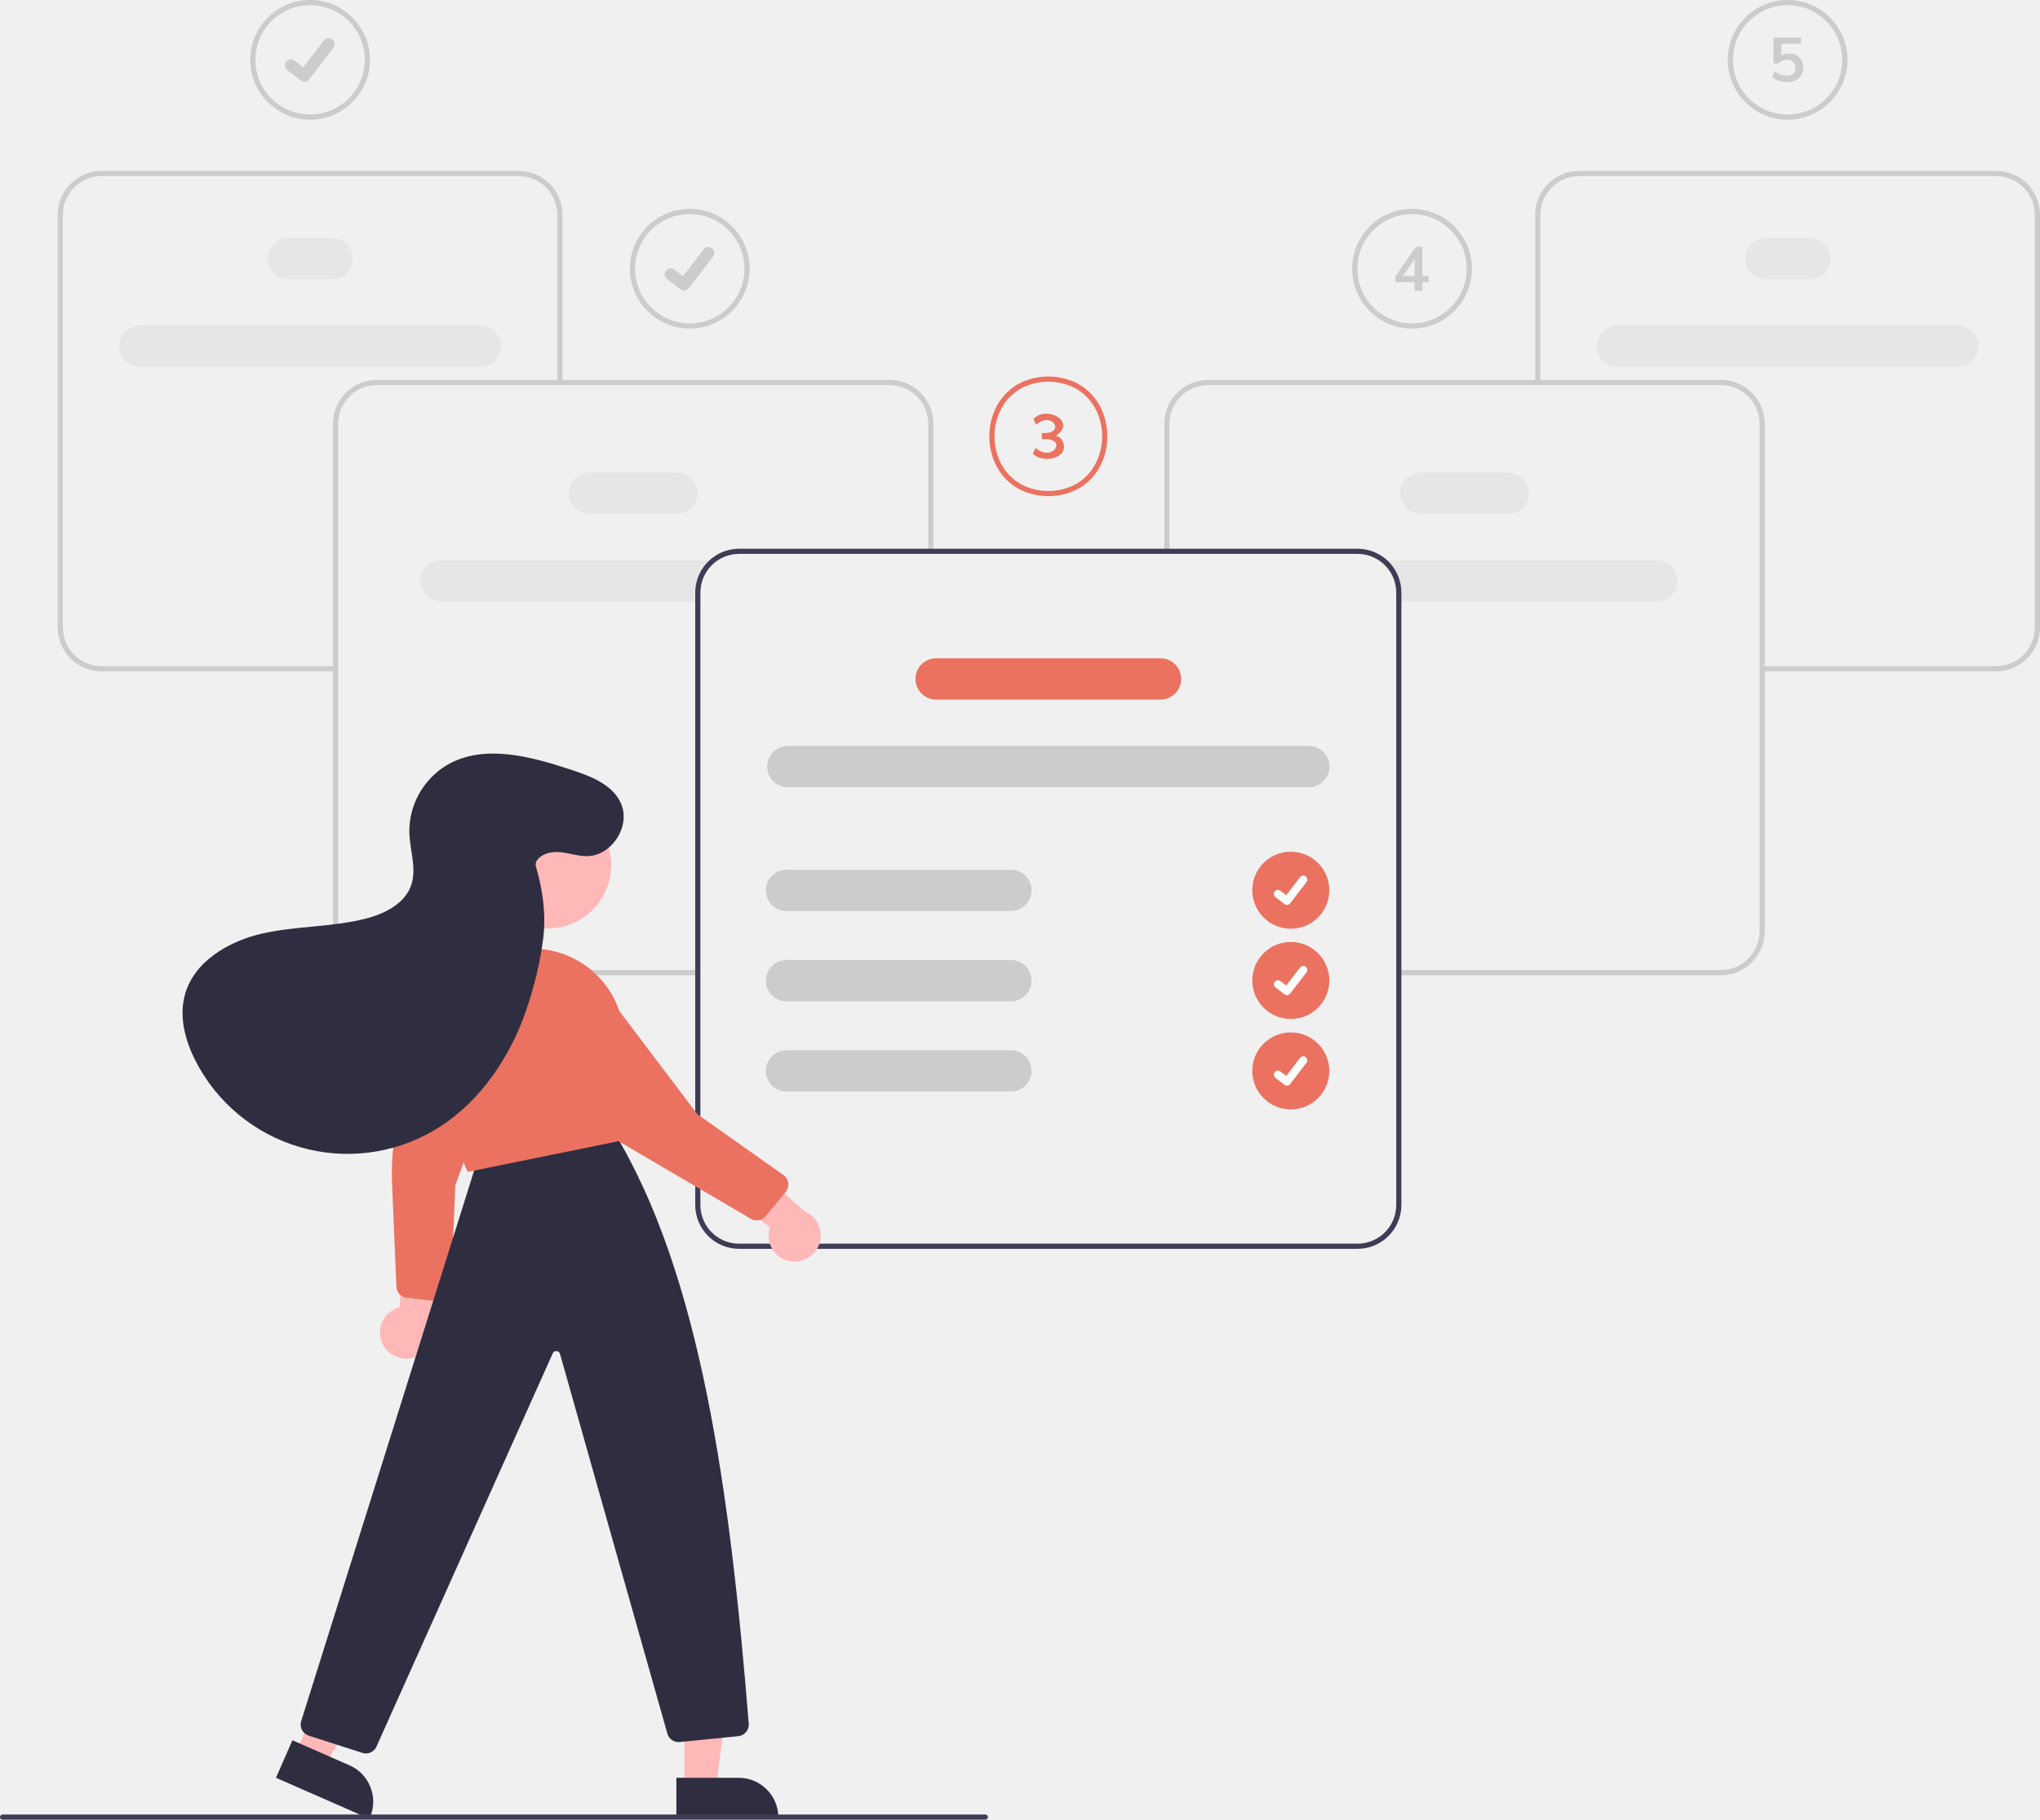
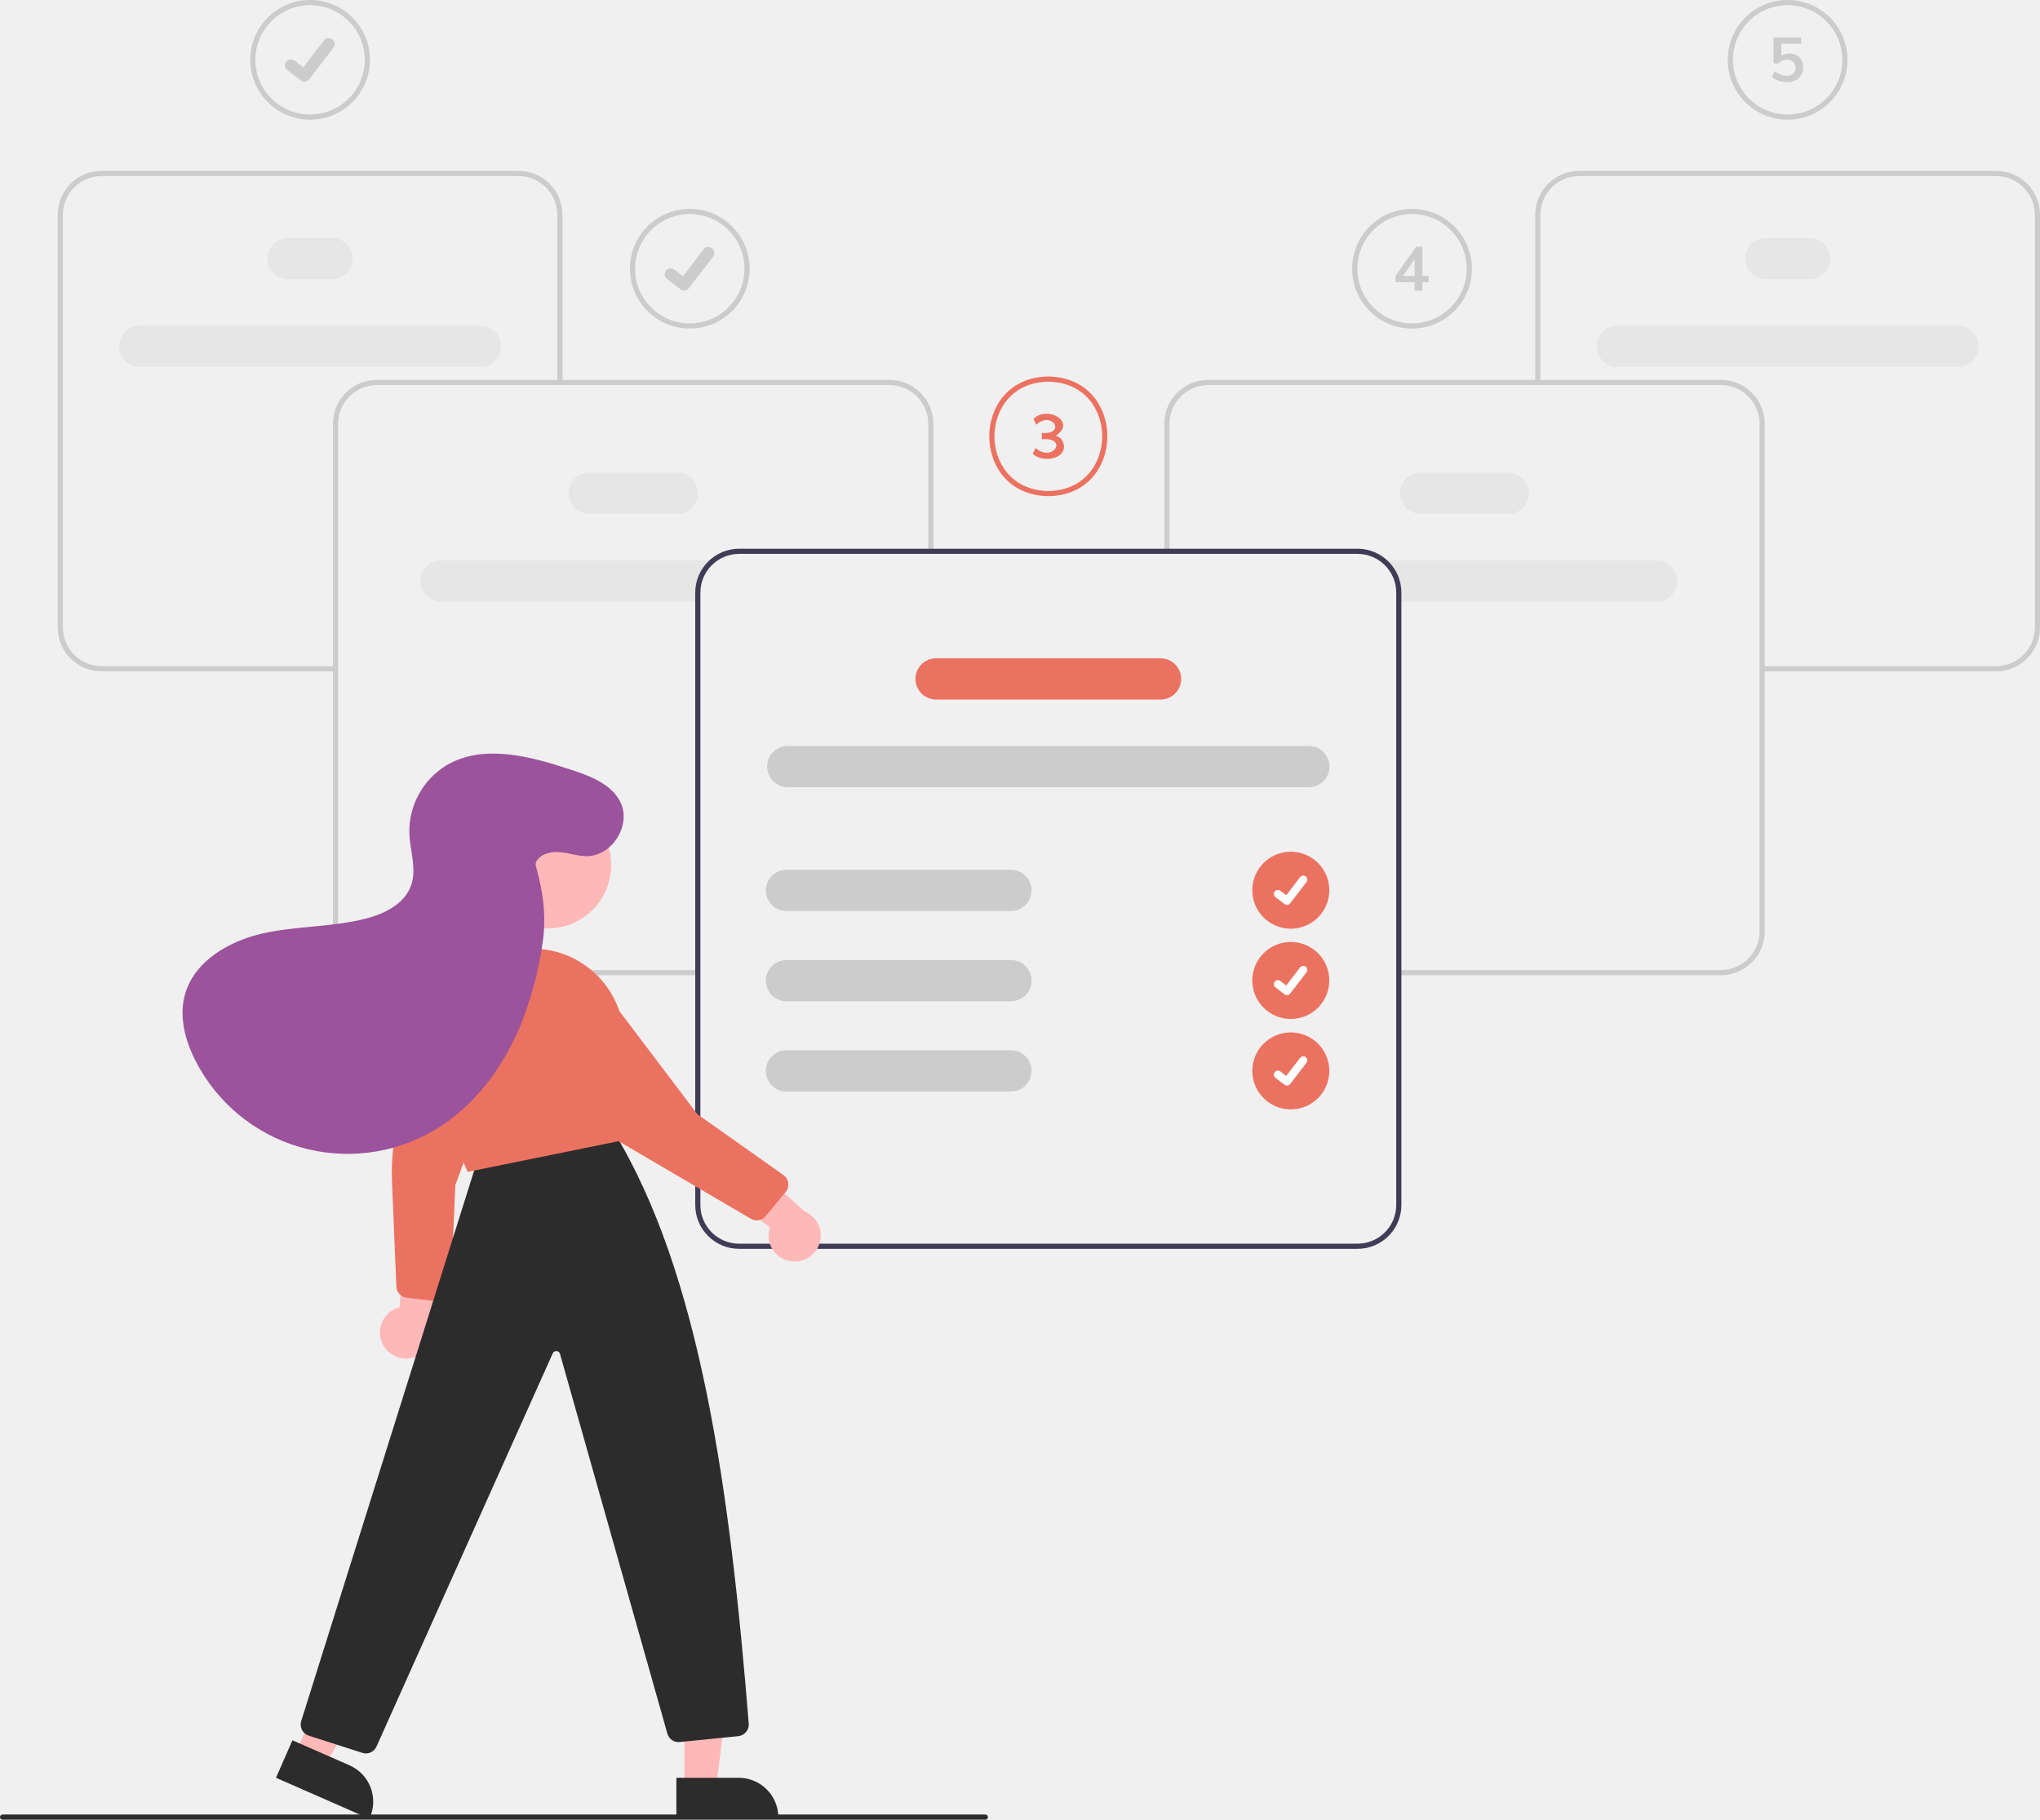
- <svg xmlns="http://www.w3.org/2000/svg" id="f0de0e2b-c8f4-43cf-846a-c1a3046b8dee" data-name="Layer 1" width="790.856" height="705.638" viewBox="0 0 790.856 705.638">
-   <path d="M375.537,314.457a8,8,0,0,0,0,16H476.097v-3.49a14.977,14.977,0,0,1,6.74-12.51Z" transform="translate(-204.5722 -97.18115)" fill="#e6e6e6" />
-   <path d="M467.041,296.457h-34a8,8,0,1,1,0-16h34a8,8,0,0,1,0,16Z" transform="translate(-204.5722 -97.18115)" fill="#e6e6e6" />
-   <path d="M390.786,239.457h-132a8,8,0,1,1,0-16h132a8,8,0,0,1,0,16Z" transform="translate(-204.5722 -97.18115)" fill="#e6e6e6" />
-   <path d="M333.286,205.457h-17a8,8,0,1,1,0-16h17a8,8,0,0,1,0,16Z" transform="translate(-204.5722 -97.18115)" fill="#e6e6e6" />
-   <path d="M475.092,475.351h-124.438a17.019,17.019,0,0,1-17-17V261.511a17.019,17.019,0,0,1,17-17H549.428a17.019,17.019,0,0,1,17,17v48.788h-2v-48.788a15.017,15.017,0,0,0-15-15H350.654a15.017,15.017,0,0,0-15,15V458.351a15.017,15.017,0,0,0,15,15h124.438Z" transform="translate(-204.5722 -97.18115)" fill="#ccc" />
-   <path d="M334.654,357.515H243.945a17.019,17.019,0,0,1-17-17V180.457a17.019,17.019,0,0,1,17-17H405.626a17.019,17.019,0,0,1,17,17v65.055h-2V180.457a15.017,15.017,0,0,0-15-15H243.945a15.017,15.017,0,0,0-15,15v160.059a15.017,15.017,0,0,0,15,15h90.709Z" transform="translate(-204.5722 -97.18115)" fill="#ccc" />
-   <path d="M739.537,314.457a14.977,14.977,0,0,1,6.74,12.51v3.49H846.836a8,8,0,0,0,0-16Z" transform="translate(-204.5722 -97.18115)" fill="#e6e6e6" />
-   <path d="M747.332,288.457a8.009,8.009,0,0,1,8-8h34a8,8,0,1,1,0,16h-34A8.009,8.009,0,0,1,747.332,288.457Z" transform="translate(-204.5722 -97.18115)" fill="#e6e6e6" />
-   <path d="M823.587,231.457a8.009,8.009,0,0,1,8-8h132a8,8,0,1,1,0,16h-132A8.009,8.009,0,0,1,823.587,231.457Z" transform="translate(-204.5722 -97.18115)" fill="#e6e6e6" />
-   <path d="M881.087,197.457a8.009,8.009,0,0,1,8-8h17a8,8,0,1,1,0,16h-17A8.009,8.009,0,0,1,881.087,197.457Z" transform="translate(-204.5722 -97.18115)" fill="#e6e6e6" />
-   <path d="M747.28,475.351h124.438a17.019,17.019,0,0,0,17-17V261.511a17.019,17.019,0,0,0-17-17H672.945a17.019,17.019,0,0,0-17,17v48.788h2v-48.788a15.017,15.017,0,0,1,15-15H871.718a15.017,15.017,0,0,1,15,15V458.351a15.017,15.017,0,0,1-15,15h-124.438Z" transform="translate(-204.5722 -97.18115)" fill="#ccc" />
-   <path d="M887.718,357.515h90.709a17.019,17.019,0,0,0,17-17V180.457a17.019,17.019,0,0,0-17-17H816.746a17.019,17.019,0,0,0-17,17v65.055h2V180.457a15.017,15.017,0,0,1,15-15H978.428a15.017,15.017,0,0,1,15,15v160.059a15.017,15.017,0,0,1-15,15H887.718Z" transform="translate(-204.5722 -97.18115)" fill="#ccc" />
-   <path d="M730.856,309.967H491.097a17.034,17.034,0,0,0-17,17v237.49a17.018,17.018,0,0,0,17,17H730.856a17.018,17.018,0,0,0,17-17v-237.49A17.018,17.018,0,0,0,730.856,309.967Zm15,254.49a15.018,15.018,0,0,1-15,15H491.097a15.018,15.018,0,0,1-15-15v-237.49a15.023,15.023,0,0,1,15-15H730.856a15.018,15.018,0,0,1,15,15Z" transform="translate(-204.5722 -97.18115)" fill="#3f3d56" />
-   <path d="M711.976,402.457h-202a8,8,0,1,1,0-16h202a8,8,0,0,1,0,16Z" transform="translate(-204.5722 -97.18115)" fill="#ccc" />
-   <path d="M654.476,368.457h-87a8,8,0,1,1,0-16h87a8,8,0,0,1,0,16Z" transform="translate(-204.5722 -97.18115)" fill="#eb7260" />
-   <path d="M596.476,450.457h-87a8,8,0,1,1,0-16h87a8,8,0,0,1,0,16Z" transform="translate(-204.5722 -97.18115)" fill="#ccc" />
-   <path d="M596.476,485.457h-87a8,8,0,1,1,0-16h87a8,8,0,0,1,0,16Z" transform="translate(-204.5722 -97.18115)" fill="#ccc" />
-   <path d="M596.476,520.457h-87a8,8,0,1,1,0-16h87a8,8,0,0,1,0,16Z" transform="translate(-204.5722 -97.18115)" fill="#ccc" />
-   <circle id="fc69f6bd-6aec-467a-b158-496b315f473e" data-name="Ellipse 44" cx="500.409" cy="345.205" r="14.929" fill="#eb7260" />
-   <path id="f31c0d86-d70b-4e63-97a7-2fc94b4d7c12" data-name="Path 395" d="M703.502,448.081a1.548,1.548,0,0,1-.932-.31l-.017-.013-3.509-2.684a1.559,1.559,0,0,1,1.897-2.475l2.273,1.743,5.37-7.006a1.559,1.559,0,0,1,2.185-.289l0.0 0-.033.046.034-.046a1.56,1.56,0,0,1,.288,2.186l-6.316,8.237a1.559,1.559,0,0,1-1.24.608Z" transform="translate(-204.5722 -97.18115)" fill="#fff" />
-   <path d="M324.786,143.59a23.205,23.205,0,1,1,23.205-23.205A23.231,23.231,0,0,1,324.786,143.59Zm0-44.409a21.205,21.205,0,1,0,21.205,21.205A21.229,21.229,0,0,0,324.786,99.181Z" transform="translate(-204.5722 -97.18115)" fill="#ccc" />
-   <path id="b565f894-1e41-4a11-b880-46bff78dfbdf" data-name="Path 395" d="M322.585,128.856a2.303,2.303,0,0,1-1.385-.46l-.025-.019-5.218-3.992a2.319,2.319,0,1,1,2.822-3.681l3.38,2.592,7.987-10.42a2.318,2.318,0,0,1,3.25-.429l.001.001-.05.069.051-.069a2.321,2.321,0,0,1,.429,3.251L324.432,127.949a2.319,2.319,0,0,1-1.845.904Z" transform="translate(-204.5722 -97.18115)" fill="#ccc" />
-   <path d="M471.982,224.59a23.205,23.205,0,1,1,23.205-23.205A23.231,23.231,0,0,1,471.982,224.59Zm0-44.409a21.205,21.205,0,1,0,21.205,21.205A21.229,21.229,0,0,0,471.982,180.181Z" transform="translate(-204.5722 -97.18115)" fill="#ccc" />
-   <path id="a1067fe6-b388-4736-89af-b6090c7ddfc7" data-name="Path 395" d="M469.781,209.856a2.303,2.303,0,0,1-1.385-.46l-.025-.019-5.218-3.992a2.319,2.319,0,1,1,2.822-3.681l3.38,2.592,7.987-10.42a2.318,2.318,0,0,1,3.25-.429l.001.001-.05.069.051-.069a2.321,2.321,0,0,1,.429,3.251L471.628,208.949a2.319,2.319,0,0,1-1.845.904Z" transform="translate(-204.5722 -97.18115)" fill="#ccc" />
-   <circle id="a6907563-545c-4a91-99f2-6d7f4e57ba01" data-name="Ellipse 44" cx="500.409" cy="380.205" r="14.929" fill="#eb7260" />
-   <path id="f071b9ad-7606-418c-8652-2e0910ae4e99" data-name="Path 395" d="M703.502,483.081a1.548,1.548,0,0,1-.932-.31l-.017-.013-3.509-2.684a1.559,1.559,0,0,1,1.897-2.475l2.273,1.743,5.37-7.006a1.559,1.559,0,0,1,2.185-.289l0.0 0-.033.046.034-.046a1.56,1.56,0,0,1,.288,2.186l-6.316,8.237a1.559,1.559,0,0,1-1.24.608Z" transform="translate(-204.5722 -97.18115)" fill="#fff" />
-   <circle id="a9a7744d-510c-41c6-a641-cf6a8a976d00" data-name="Ellipse 44" cx="500.409" cy="415.275" r="14.929" fill="#eb7260" />
-   <path id="ee4f98ac-d41c-4601-9f0c-7c3b6a7a76ac" data-name="Path 395" d="M703.502,518.152a1.548,1.548,0,0,1-.932-.31l-.017-.013-3.509-2.684a1.559,1.559,0,0,1,1.897-2.475l2.273,1.743,5.37-7.006a1.559,1.559,0,0,1,2.185-.289l0.0 0-.033.046.034-.046a1.56,1.56,0,0,1,.288,2.186l-6.316,8.237a1.559,1.559,0,0,1-1.24.608Z" transform="translate(-204.5722 -97.18115)" fill="#fff" />
-   <path d="M610.998,289.59c-15.749-.269-22.906-12.218-22.906-23.207.001-10.989,7.159-22.937,22.873-23.203h.034c15.716.268,22.873,12.217,22.872,23.206S626.712,289.324,610.998,289.59Zm-.016-44.409c-14.352.251-20.889,11.165-20.89,21.203-.001,10.042,6.541,20.961,20.906,21.207,14.33-.243,20.872-11.162,20.873-21.203C631.871,256.35,625.334,245.436,610.982,245.181Z" transform="translate(-204.5722 -97.18115)" fill="#eb7260" />
-   <path d="M616.19,267.646c4.014,6.973-7.005,9.697-11.22,5.496l1.056-2.256c6.854,5.92,12.893-4.334,2.424-3.36v-2.472c9.587.773,4.202-8.877-2.184-3.168l-1.032-2.256c5.205-5.402,16.889,1.13,8.64,6.528A4.112,4.112,0,0,1,616.19,267.646Z" transform="translate(-204.5722 -97.18115)" fill="#eb7260" />
-   <path d="M751.982,224.59a23.205,23.205,0,1,1,23.205-23.205A23.231,23.231,0,0,1,751.982,224.59Zm0-44.409a21.205,21.205,0,1,0,21.205,21.205A21.229,21.229,0,0,0,751.982,180.181Z" transform="translate(-204.5722 -97.18115)" fill="#ccc" />
-   <path d="M758.426,206.594h-2.424v3.336h-3.024v-3.336h-7.44v-2.304l7.992-11.448h2.472v11.328h2.424Zm-5.448-2.424v-6.504l-4.512,6.504Z" transform="translate(-204.5722 -97.18115)" fill="#ccc" />
-   <path d="M897.587,143.59a23.205,23.205,0,1,1,23.205-23.205A23.231,23.231,0,0,1,897.587,143.59Zm0-44.409a21.205,21.205,0,1,0,21.205,21.205A21.229,21.229,0,0,0,897.587,99.181Z" transform="translate(-204.5722 -97.18115)" fill="#ccc" />
-   <path d="M901.043,118.598a4.765,4.765,0,0,1,1.896,1.92,5.862,5.862,0,0,1,.672,2.844,5.663,5.663,0,0,1-.768,2.964,5.143,5.143,0,0,1-2.208,1.992,7.469,7.469,0,0,1-3.336.708,9.613,9.613,0,0,1-3.168-.54,7.358,7.358,0,0,1-2.568-1.452l1.032-2.256a7.77,7.77,0,0,0,4.752,1.776,3.451,3.451,0,0,0,2.46-.804,3.44,3.44,0,0,0-.024-4.56,3.214,3.214,0,0,0-2.34-.852,4.856,4.856,0,0,0-1.896.372,4.482,4.482,0,0,0-1.56,1.092h-1.872V111.746H902.819v2.4h-7.68v4.656a5.306,5.306,0,0,1,3.072-.888A5.709,5.709,0,0,1,901.043,118.598Z" transform="translate(-204.5722 -97.18115)" fill="#ccc" />
-   <path d="M352.767,618.031a10.056,10.056,0,0,1,6.68-13.897l3.031-35.606,14.579,11.501-5.114,32.049a10.11,10.11,0,0,1-19.177,5.953Z" transform="translate(-204.5722 -97.18115)" fill="#ffb8b8" />
-   <path d="M362.143,600.397a4.497,4.497,0,0,1-3.904-4.271l-1.688-40.407a89.099,89.099,0,0,1,8.61-42.093l14.968-31.365a13.43,13.43,0,0,1,10.087-7.009,12.881,12.881,0,0,1,11.235,3.989,16.89,16.89,0,0,1,1.923,2.482,12.922,12.922,0,0,1,.682,12.304l-22.951,62.7-1.766,40.848a4.501,4.501,0,0,1-5.028,4.274l-12.108-1.444Z" transform="translate(-204.5722 -97.18115)" fill="#eb7260" />
-   <polygon points="114.63 679.762 125.856 684.69 150.204 643.734 133.636 636.462 114.63 679.762" fill="#ffb8b8" />
-   <path d="M317.948,772.021l22.108,9.704.001 0a15.386,15.386,0,0,1,7.904,20.273l-.201.458-36.197-15.888Z" transform="translate(-204.5722 -97.18115)" fill="#2f2e41" />
-   <polygon points="265.342 693.391 277.602 693.391 283.434 646.103 265.34 646.104 265.342 693.391" fill="#ffb8b8" />
-   <path d="M466.787,786.57l24.144-.001h.001a15.386,15.386,0,0,1,15.386,15.386v.5l-39.531.001Z" transform="translate(-204.5722 -97.18115)" fill="#2f2e41" />
-   <path d="M346.432,777.128a4.527,4.527,0,0,1-1.389-.22L324.256,770.227a4.519,4.519,0,0,1-2.927-5.6l68.935-219.516,51.635-10.125.182.296c34.137,55.548,45.532,140.401,52.76,230.308a4.526,4.526,0,0,1-4.04,4.842l-22.726,2.272a4.474,4.474,0,0,1-4.79-3.298l-41.612-147.207a1.5,1.5,0,0,0-2.825-.2L350.553,774.406A4.483,4.483,0,0,1,346.432,777.128Z" transform="translate(-204.5722 -97.18115)" fill="#2f2e41" />
-   <circle cx="212.37" cy="335.469" r="24.561" fill="#ffb8b8" />
-   <path d="M385.872,551.612,385.704,551.26c-.114-.239-11.43-24.245-10.377-51.935a35.657,35.657,0,0,1,34.908-34.283h0a35.599,35.599,0,0,1,35.641,28.799c3.154,16.099,3.075,31.347-.235,45.318l-.074.311-.313.064Z" transform="translate(-204.5722 -97.18115)" fill="#eb7260" />
-   <path d="M511.096,586.261a10.056,10.056,0,0,1-8.064-13.142L474.742,551.285l17.565-6.027,24.172,21.657a10.11,10.11,0,0,1-5.382,19.345Z" transform="translate(-204.5722 -97.18115)" fill="#ffb8b8" />
-   <path d="M441.673,538.129l-.065-.106-29.823-48.298a13.429,13.429,0,0,1-.429-12.275,12.876,12.876,0,0,1,9.439-7.284h0a16.854,16.854,0,0,1,3.127-.273,12.921,12.921,0,0,1,10.713,6.09l40.277,53.253,33.381,23.607a4.5,4.5,0,0,1,.87,6.542l-7.771,9.396a4.483,4.483,0,0,1-5.745,1.013Z" transform="translate(-204.5722 -97.18115)" fill="#eb7260" />
-   <path d="M412.55,431.126c1.81-2.978,5.805-3.819,9.273-3.479s6.841,1.559,10.326,1.532c9.676-.075,17.145-11.868,13.077-20.648-3.336-7.2-11.669-10.362-19.207-12.843-15.804-5.203-33.958-10.202-48.3-1.766a30.01,30.01,0,0,0-14.445,26.741c.323,6.639,2.865,13.459.715,19.748-2.481,7.256-10.347,11.149-17.78,13.032-13.031,3.301-26.77,2.769-39.882,5.73s-26.549,10.823-30.083,23.792c-2.322,8.519.101,17.689,4.113,25.555A66.185,66.185,0,0,0,372.691,535.603c15.852-9.256,27.296-24.9,34.119-41.941a140.438,140.438,0,0,0,8.117-30.846c1.528-9.882.231-19.869-2.536-29.478A2.709,2.709,0,0,1,412.55,431.126Z" transform="translate(-204.5722 -97.18115)" fill="#2f2e41" />
-   <path d="M586.572,802.819h-381a1,1,0,0,1,0-2h381a1,1,0,0,1,0,2Z" transform="translate(-204.5722 -97.18115)" fill="#3f3d56" />
+ <svg xmlns="http://www.w3.org/2000/svg" version="1.1" viewBox="0 0 790.856 705.638" height="705.638" width="790.856" data-name="Layer 1" id="f0de0e2b-c8f4-43cf-846a-c1a3046b8dee">
+   <defs id="defs2306" />
+   <path id="path2217" fill="#e6e6e6" transform="translate(-204.5722 -97.18115)" d="M375.537,314.457a8,8,0,0,0,0,16H476.097v-3.49a14.977,14.977,0,0,1,6.74-12.51Z" />
+   <path id="path2219" fill="#e6e6e6" transform="translate(-204.5722 -97.18115)" d="M467.041,296.457h-34a8,8,0,1,1,0-16h34a8,8,0,0,1,0,16Z" />
+   <path id="path2221" fill="#e6e6e6" transform="translate(-204.5722 -97.18115)" d="M390.786,239.457h-132a8,8,0,1,1,0-16h132a8,8,0,0,1,0,16Z" />
+   <path id="path2223" fill="#e6e6e6" transform="translate(-204.5722 -97.18115)" d="M333.286,205.457h-17a8,8,0,1,1,0-16h17a8,8,0,0,1,0,16Z" />
+   <path id="path2225" fill="#ccc" transform="translate(-204.5722 -97.18115)" d="M475.092,475.351h-124.438a17.019,17.019,0,0,1-17-17V261.511a17.019,17.019,0,0,1,17-17H549.428a17.019,17.019,0,0,1,17,17v48.788h-2v-48.788a15.017,15.017,0,0,0-15-15H350.654a15.017,15.017,0,0,0-15,15V458.351a15.017,15.017,0,0,0,15,15h124.438Z" />
+   <path id="path2227" fill="#ccc" transform="translate(-204.5722 -97.18115)" d="M334.654,357.515H243.945a17.019,17.019,0,0,1-17-17V180.457a17.019,17.019,0,0,1,17-17H405.626a17.019,17.019,0,0,1,17,17v65.055h-2V180.457a15.017,15.017,0,0,0-15-15H243.945a15.017,15.017,0,0,0-15,15v160.059a15.017,15.017,0,0,0,15,15h90.709Z" />
+   <path id="path2229" fill="#e6e6e6" transform="translate(-204.5722 -97.18115)" d="M739.537,314.457a14.977,14.977,0,0,1,6.74,12.51v3.49H846.836a8,8,0,0,0,0-16Z" />
+   <path id="path2231" fill="#e6e6e6" transform="translate(-204.5722 -97.18115)" d="M747.332,288.457a8.009,8.009,0,0,1,8-8h34a8,8,0,1,1,0,16h-34A8.009,8.009,0,0,1,747.332,288.457Z" />
+   <path id="path2233" fill="#e6e6e6" transform="translate(-204.5722 -97.18115)" d="M823.587,231.457a8.009,8.009,0,0,1,8-8h132a8,8,0,1,1,0,16h-132A8.009,8.009,0,0,1,823.587,231.457Z" />
+   <path id="path2235" fill="#e6e6e6" transform="translate(-204.5722 -97.18115)" d="M881.087,197.457a8.009,8.009,0,0,1,8-8h17a8,8,0,1,1,0,16h-17A8.009,8.009,0,0,1,881.087,197.457Z" />
+   <path id="path2237" fill="#ccc" transform="translate(-204.5722 -97.18115)" d="M747.28,475.351h124.438a17.019,17.019,0,0,0,17-17V261.511a17.019,17.019,0,0,0-17-17H672.945a17.019,17.019,0,0,0-17,17v48.788h2v-48.788a15.017,15.017,0,0,1,15-15H871.718a15.017,15.017,0,0,1,15,15V458.351a15.017,15.017,0,0,1-15,15h-124.438Z" />
+   <path id="path2239" fill="#ccc" transform="translate(-204.5722 -97.18115)" d="M887.718,357.515h90.709a17.019,17.019,0,0,0,17-17V180.457a17.019,17.019,0,0,0-17-17H816.746a17.019,17.019,0,0,0-17,17v65.055h2V180.457a15.017,15.017,0,0,1,15-15H978.428a15.017,15.017,0,0,1,15,15v160.059a15.017,15.017,0,0,1-15,15H887.718Z" />
+   <path id="path2241" fill="#3f3d56" transform="translate(-204.5722 -97.18115)" d="M730.856,309.967H491.097a17.034,17.034,0,0,0-17,17v237.49a17.018,17.018,0,0,0,17,17H730.856a17.018,17.018,0,0,0,17-17v-237.49A17.018,17.018,0,0,0,730.856,309.967Zm15,254.49a15.018,15.018,0,0,1-15,15H491.097a15.018,15.018,0,0,1-15-15v-237.49a15.023,15.023,0,0,1,15-15H730.856a15.018,15.018,0,0,1,15,15Z" />
+   <path id="path2243" fill="#ccc" transform="translate(-204.5722 -97.18115)" d="M711.976,402.457h-202a8,8,0,1,1,0-16h202a8,8,0,0,1,0,16Z" />
+   <path id="path2245" fill="#eb7260" transform="translate(-204.5722 -97.18115)" d="M654.476,368.457h-87a8,8,0,1,1,0-16h87a8,8,0,0,1,0,16Z" />
+   <path id="path2247" fill="#ccc" transform="translate(-204.5722 -97.18115)" d="M596.476,450.457h-87a8,8,0,1,1,0-16h87a8,8,0,0,1,0,16Z" />
+   <path id="path2249" fill="#ccc" transform="translate(-204.5722 -97.18115)" d="M596.476,485.457h-87a8,8,0,1,1,0-16h87a8,8,0,0,1,0,16Z" />
+   <path id="path2251" fill="#ccc" transform="translate(-204.5722 -97.18115)" d="M596.476,520.457h-87a8,8,0,1,1,0-16h87a8,8,0,0,1,0,16Z" />
+   <circle fill="#eb7260" r="14.929" cy="345.205" cx="500.409" data-name="Ellipse 44" id="fc69f6bd-6aec-467a-b158-496b315f473e" />
+   <path fill="#fff" transform="translate(-204.5722 -97.18115)" d="M703.502,448.081a1.548,1.548,0,0,1-.932-.31l-.017-.013-3.509-2.684a1.559,1.559,0,0,1,1.897-2.475l2.273,1.743,5.37-7.006a1.559,1.559,0,0,1,2.185-.289l0.0 0-.033.046.034-.046a1.56,1.56,0,0,1,.288,2.186l-6.316,8.237a1.559,1.559,0,0,1-1.24.608Z" data-name="Path 395" id="f31c0d86-d70b-4e63-97a7-2fc94b4d7c12" />
+   <path id="path2255" fill="#ccc" transform="translate(-204.5722 -97.18115)" d="M324.786,143.59a23.205,23.205,0,1,1,23.205-23.205A23.231,23.231,0,0,1,324.786,143.59Zm0-44.409a21.205,21.205,0,1,0,21.205,21.205A21.229,21.229,0,0,0,324.786,99.181Z" />
+   <path fill="#ccc" transform="translate(-204.5722 -97.18115)" d="M322.585,128.856a2.303,2.303,0,0,1-1.385-.46l-.025-.019-5.218-3.992a2.319,2.319,0,1,1,2.822-3.681l3.38,2.592,7.987-10.42a2.318,2.318,0,0,1,3.25-.429l.001.001-.05.069.051-.069a2.321,2.321,0,0,1,.429,3.251L324.432,127.949a2.319,2.319,0,0,1-1.845.904Z" data-name="Path 395" id="b565f894-1e41-4a11-b880-46bff78dfbdf" />
+   <path id="path2258" fill="#ccc" transform="translate(-204.5722 -97.18115)" d="M471.982,224.59a23.205,23.205,0,1,1,23.205-23.205A23.231,23.231,0,0,1,471.982,224.59Zm0-44.409a21.205,21.205,0,1,0,21.205,21.205A21.229,21.229,0,0,0,471.982,180.181Z" />
+   <path fill="#ccc" transform="translate(-204.5722 -97.18115)" d="M469.781,209.856a2.303,2.303,0,0,1-1.385-.46l-.025-.019-5.218-3.992a2.319,2.319,0,1,1,2.822-3.681l3.38,2.592,7.987-10.42a2.318,2.318,0,0,1,3.25-.429l.001.001-.05.069.051-.069a2.321,2.321,0,0,1,.429,3.251L471.628,208.949a2.319,2.319,0,0,1-1.845.904Z" data-name="Path 395" id="a1067fe6-b388-4736-89af-b6090c7ddfc7" />
+   <circle fill="#eb7260" r="14.929" cy="380.205" cx="500.409" data-name="Ellipse 44" id="a6907563-545c-4a91-99f2-6d7f4e57ba01" />
+   <path fill="#fff" transform="translate(-204.5722 -97.18115)" d="M703.502,483.081a1.548,1.548,0,0,1-.932-.31l-.017-.013-3.509-2.684a1.559,1.559,0,0,1,1.897-2.475l2.273,1.743,5.37-7.006a1.559,1.559,0,0,1,2.185-.289l0.0 0-.033.046.034-.046a1.56,1.56,0,0,1,.288,2.186l-6.316,8.237a1.559,1.559,0,0,1-1.24.608Z" data-name="Path 395" id="f071b9ad-7606-418c-8652-2e0910ae4e99" />
+   <circle fill="#eb7260" r="14.929" cy="415.275" cx="500.409" data-name="Ellipse 44" id="a9a7744d-510c-41c6-a641-cf6a8a976d00" />
+   <path fill="#fff" transform="translate(-204.5722 -97.18115)" d="M703.502,518.152a1.548,1.548,0,0,1-.932-.31l-.017-.013-3.509-2.684a1.559,1.559,0,0,1,1.897-2.475l2.273,1.743,5.37-7.006a1.559,1.559,0,0,1,2.185-.289l0.0 0-.033.046.034-.046a1.56,1.56,0,0,1,.288,2.186l-6.316,8.237a1.559,1.559,0,0,1-1.24.608Z" data-name="Path 395" id="ee4f98ac-d41c-4601-9f0c-7c3b6a7a76ac" />
+   <path id="path2265" fill="#eb7260" transform="translate(-204.5722 -97.18115)" d="M610.998,289.59c-15.749-.269-22.906-12.218-22.906-23.207.001-10.989,7.159-22.937,22.873-23.203h.034c15.716.268,22.873,12.217,22.872,23.206S626.712,289.324,610.998,289.59Zm-.016-44.409c-14.352.251-20.889,11.165-20.89,21.203-.001,10.042,6.541,20.961,20.906,21.207,14.33-.243,20.872-11.162,20.873-21.203C631.871,256.35,625.334,245.436,610.982,245.181Z" />
+   <path id="path2267" fill="#eb7260" transform="translate(-204.5722 -97.18115)" d="M616.19,267.646c4.014,6.973-7.005,9.697-11.22,5.496l1.056-2.256c6.854,5.92,12.893-4.334,2.424-3.36v-2.472c9.587.773,4.202-8.877-2.184-3.168l-1.032-2.256c5.205-5.402,16.889,1.13,8.64,6.528A4.112,4.112,0,0,1,616.19,267.646Z" />
+   <path id="path2269" fill="#ccc" transform="translate(-204.5722 -97.18115)" d="M751.982,224.59a23.205,23.205,0,1,1,23.205-23.205A23.231,23.231,0,0,1,751.982,224.59Zm0-44.409a21.205,21.205,0,1,0,21.205,21.205A21.229,21.229,0,0,0,751.982,180.181Z" />
+   <path id="path2271" fill="#ccc" transform="translate(-204.5722 -97.18115)" d="M758.426,206.594h-2.424v3.336h-3.024v-3.336h-7.44v-2.304l7.992-11.448h2.472v11.328h2.424Zm-5.448-2.424v-6.504l-4.512,6.504Z" />
+   <path id="path2273" fill="#ccc" transform="translate(-204.5722 -97.18115)" d="M897.587,143.59a23.205,23.205,0,1,1,23.205-23.205A23.231,23.231,0,0,1,897.587,143.59Zm0-44.409a21.205,21.205,0,1,0,21.205,21.205A21.229,21.229,0,0,0,897.587,99.181Z" />
+   <path id="path2275" fill="#ccc" transform="translate(-204.5722 -97.18115)" d="M901.043,118.598a4.765,4.765,0,0,1,1.896,1.92,5.862,5.862,0,0,1,.672,2.844,5.663,5.663,0,0,1-.768,2.964,5.143,5.143,0,0,1-2.208,1.992,7.469,7.469,0,0,1-3.336.708,9.613,9.613,0,0,1-3.168-.54,7.358,7.358,0,0,1-2.568-1.452l1.032-2.256a7.77,7.77,0,0,0,4.752,1.776,3.451,3.451,0,0,0,2.46-.804,3.44,3.44,0,0,0-.024-4.56,3.214,3.214,0,0,0-2.34-.852,4.856,4.856,0,0,0-1.896.372,4.482,4.482,0,0,0-1.56,1.092h-1.872V111.746H902.819v2.4h-7.68v4.656a5.306,5.306,0,0,1,3.072-.888A5.709,5.709,0,0,1,901.043,118.598Z" />
+   <path id="path2277" fill="#ffb8b8" transform="translate(-204.5722 -97.18115)" d="M352.767,618.031a10.056,10.056,0,0,1,6.68-13.897l3.031-35.606,14.579,11.501-5.114,32.049a10.11,10.11,0,0,1-19.177,5.953Z" />
+   <path id="path2279" fill="#eb7260" transform="translate(-204.5722 -97.18115)" d="M362.143,600.397a4.497,4.497,0,0,1-3.904-4.271l-1.688-40.407a89.099,89.099,0,0,1,8.61-42.093l14.968-31.365a13.43,13.43,0,0,1,10.087-7.009,12.881,12.881,0,0,1,11.235,3.989,16.89,16.89,0,0,1,1.923,2.482,12.922,12.922,0,0,1,.682,12.304l-22.951,62.7-1.766,40.848a4.501,4.501,0,0,1-5.028,4.274l-12.108-1.444Z" />
+   <polygon id="polygon2281" fill="#ffb8b8" points="114.63 679.762 125.856 684.69 150.204 643.734 133.636 636.462 114.63 679.762" />
+   <path style="fill:#2d2c2c;fill-opacity:1" id="path2283" fill="#2f2e41" transform="translate(-204.5722 -97.18115)" d="M317.948,772.021l22.108,9.704.001 0a15.386,15.386,0,0,1,7.904,20.273l-.201.458-36.197-15.888Z" />
+   <polygon id="polygon2285" fill="#ffb8b8" points="265.342 693.391 277.602 693.391 283.434 646.103 265.34 646.104 265.342 693.391" />
+   <path style="fill:#2d2c2c;fill-opacity:1" id="path2287" fill="#2f2e41" transform="translate(-204.5722 -97.18115)" d="M466.787,786.57l24.144-.001h.001a15.386,15.386,0,0,1,15.386,15.386v.5l-39.531.001Z" />
+   <path style="fill:#2d2c2c;fill-opacity:1" id="path2289" fill="#2f2e41" transform="translate(-204.5722 -97.18115)" d="M346.432,777.128a4.527,4.527,0,0,1-1.389-.22L324.256,770.227a4.519,4.519,0,0,1-2.927-5.6l68.935-219.516,51.635-10.125.182.296c34.137,55.548,45.532,140.401,52.76,230.308a4.526,4.526,0,0,1-4.04,4.842l-22.726,2.272a4.474,4.474,0,0,1-4.79-3.298l-41.612-147.207a1.5,1.5,0,0,0-2.825-.2L350.553,774.406A4.483,4.483,0,0,1,346.432,777.128Z" />
+   <circle id="circle2291" fill="#ffb8b8" r="24.561" cy="335.469" cx="212.37" />
+   <path id="path2293" fill="#eb7260" transform="translate(-204.5722 -97.18115)" d="M385.872,551.612,385.704,551.26c-.114-.239-11.43-24.245-10.377-51.935a35.657,35.657,0,0,1,34.908-34.283h0a35.599,35.599,0,0,1,35.641,28.799c3.154,16.099,3.075,31.347-.235,45.318l-.074.311-.313.064Z" />
+   <path id="path2295" fill="#ffb8b8" transform="translate(-204.5722 -97.18115)" d="M511.096,586.261a10.056,10.056,0,0,1-8.064-13.142L474.742,551.285l17.565-6.027,24.172,21.657a10.11,10.11,0,0,1-5.382,19.345Z" />
+   <path id="path2297" fill="#eb7260" transform="translate(-204.5722 -97.18115)" d="M441.673,538.129l-.065-.106-29.823-48.298a13.429,13.429,0,0,1-.429-12.275,12.876,12.876,0,0,1,9.439-7.284h0a16.854,16.854,0,0,1,3.127-.273,12.921,12.921,0,0,1,10.713,6.09l40.277,53.253,33.381,23.607a4.5,4.5,0,0,1,.87,6.542l-7.771,9.396a4.483,4.483,0,0,1-5.745,1.013Z" />
+   <path style="fill:#9b539c;fill-opacity:1" id="path2299" fill="#2f2e41" transform="translate(-204.5722 -97.18115)" d="M412.55,431.126c1.81-2.978,5.805-3.819,9.273-3.479s6.841,1.559,10.326,1.532c9.676-.075,17.145-11.868,13.077-20.648-3.336-7.2-11.669-10.362-19.207-12.843-15.804-5.203-33.958-10.202-48.3-1.766a30.01,30.01,0,0,0-14.445,26.741c.323,6.639,2.865,13.459.715,19.748-2.481,7.256-10.347,11.149-17.78,13.032-13.031,3.301-26.77,2.769-39.882,5.73s-26.549,10.823-30.083,23.792c-2.322,8.519.101,17.689,4.113,25.555A66.185,66.185,0,0,0,372.691,535.603c15.852-9.256,27.296-24.9,34.119-41.941a140.438,140.438,0,0,0,8.117-30.846c1.528-9.882.231-19.869-2.536-29.478A2.709,2.709,0,0,1,412.55,431.126Z" />
+   <path style="fill:#2d2c2c;fill-opacity:1" id="path2301" fill="#3f3d56" transform="translate(-204.5722 -97.18115)" d="M586.572,802.819h-381a1,1,0,0,1,0-2h381a1,1,0,0,1,0,2Z" />
</svg>
